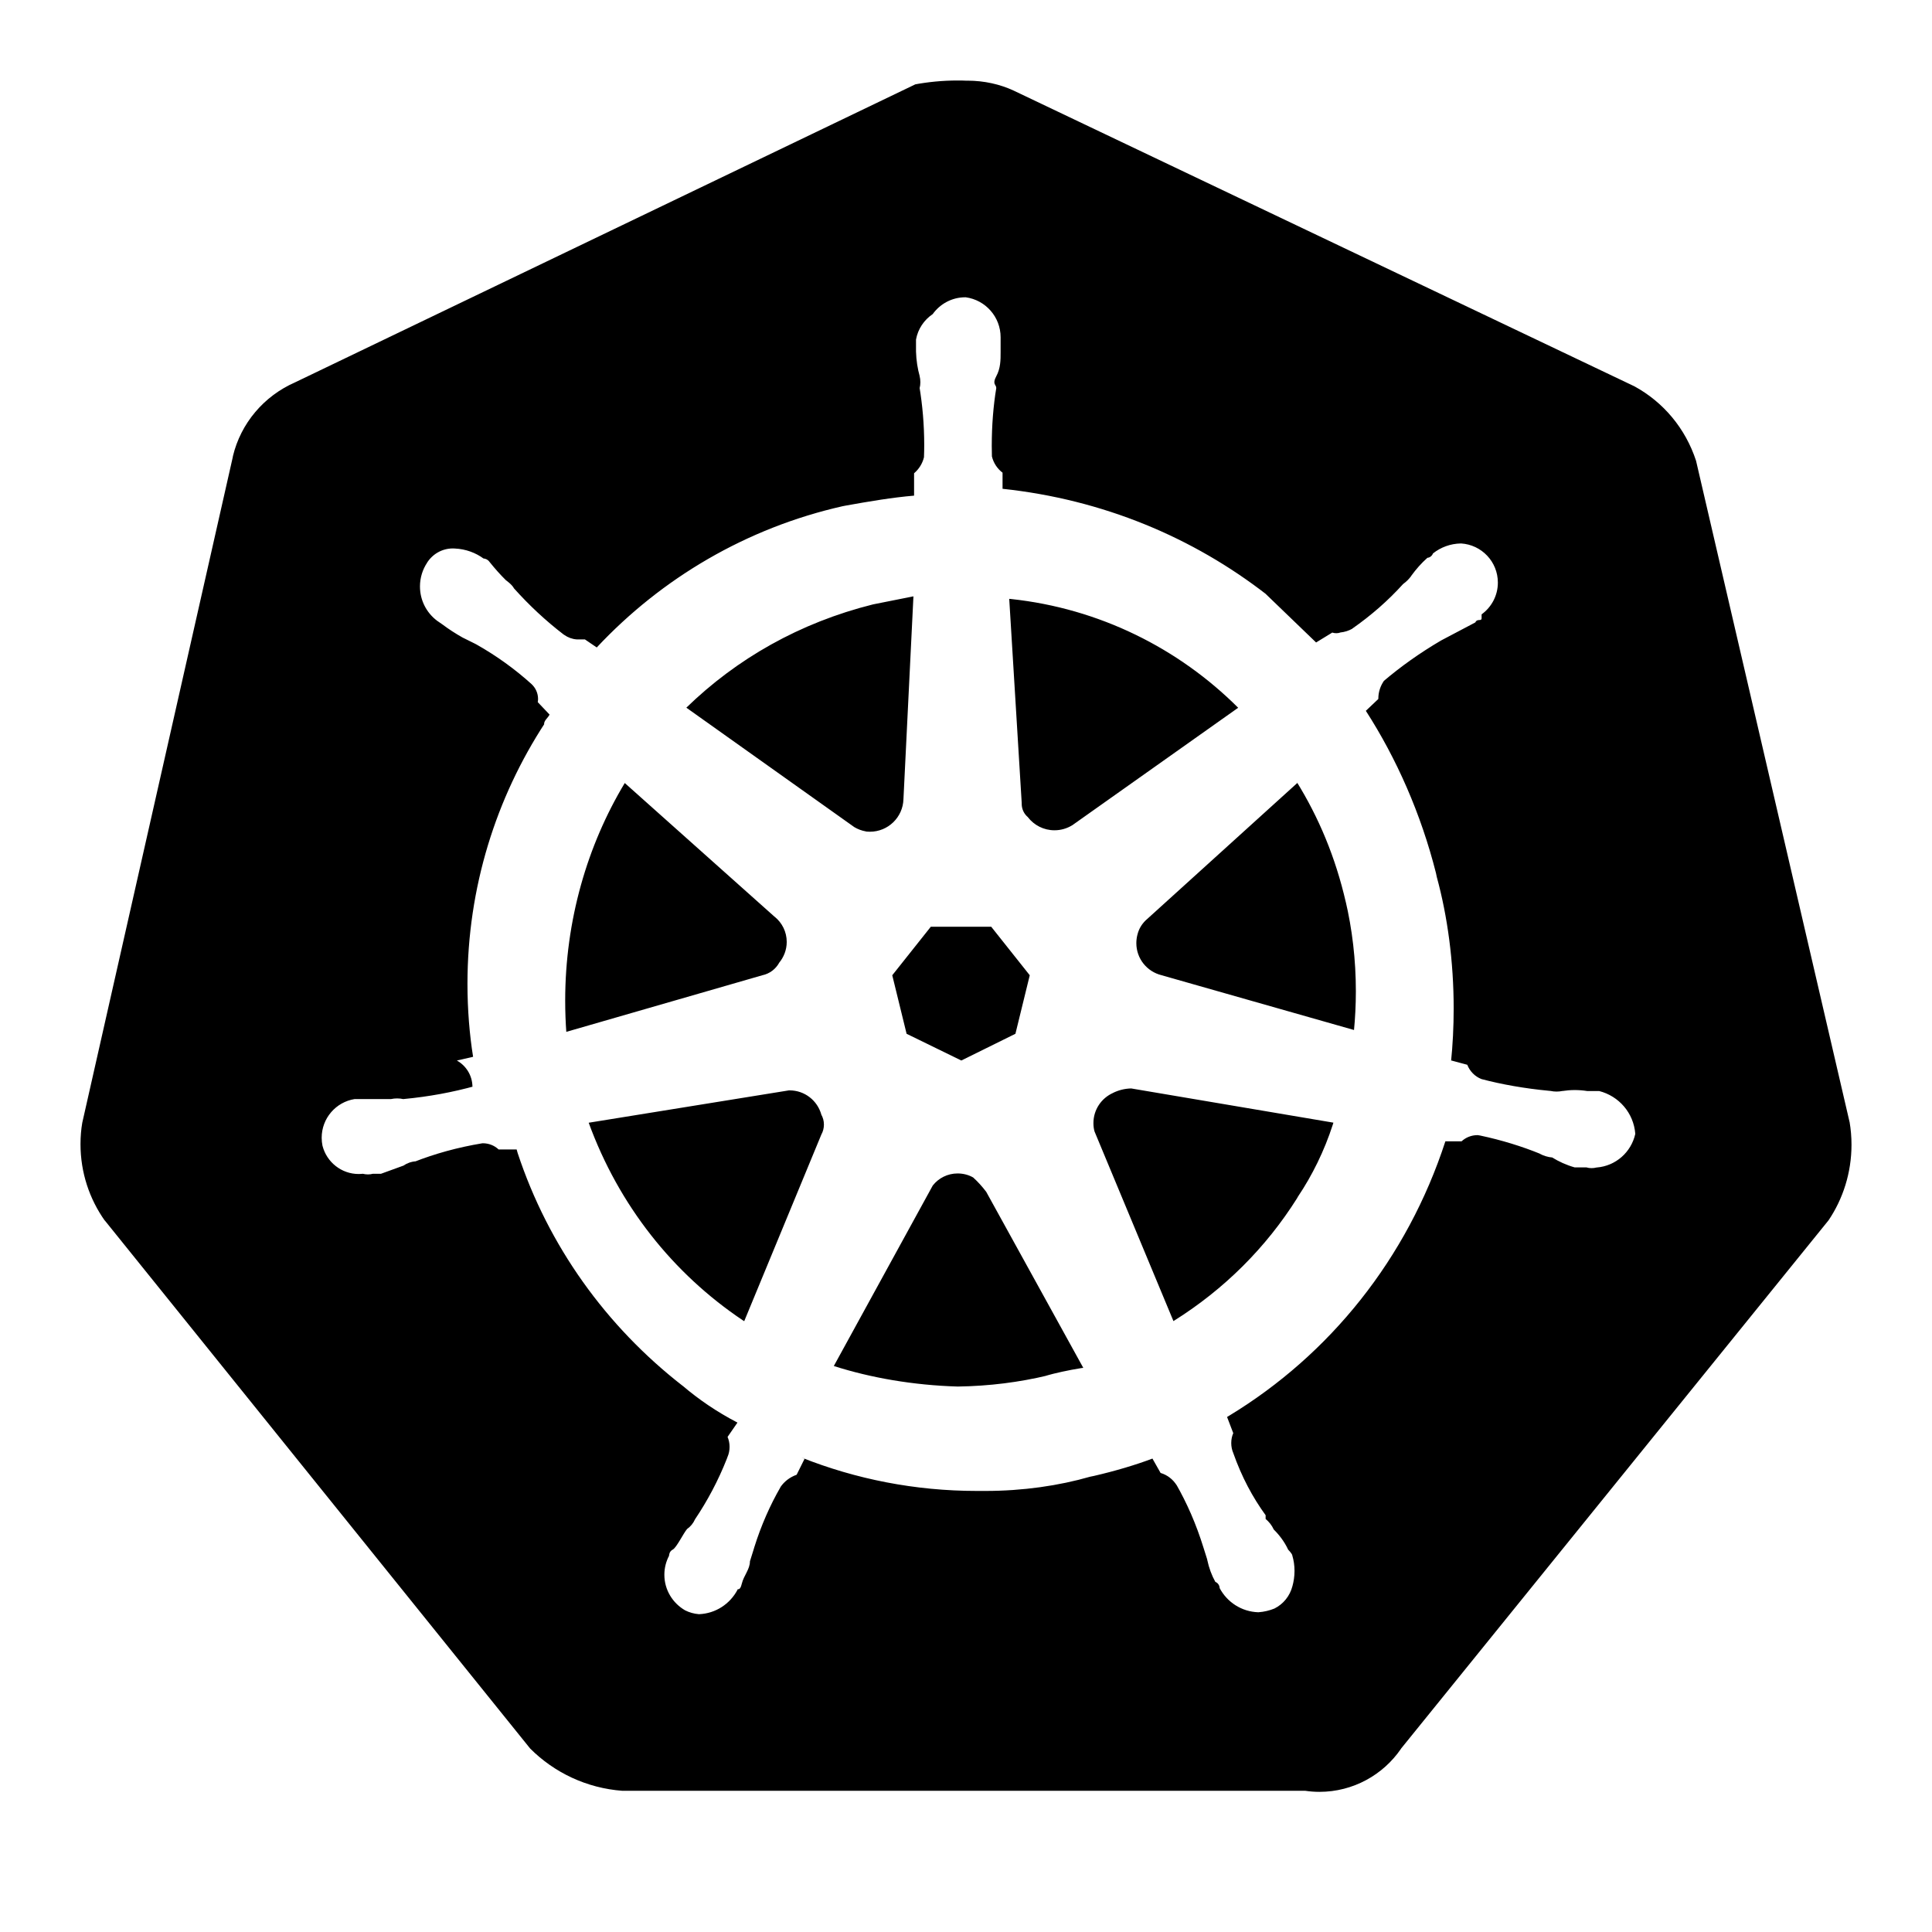
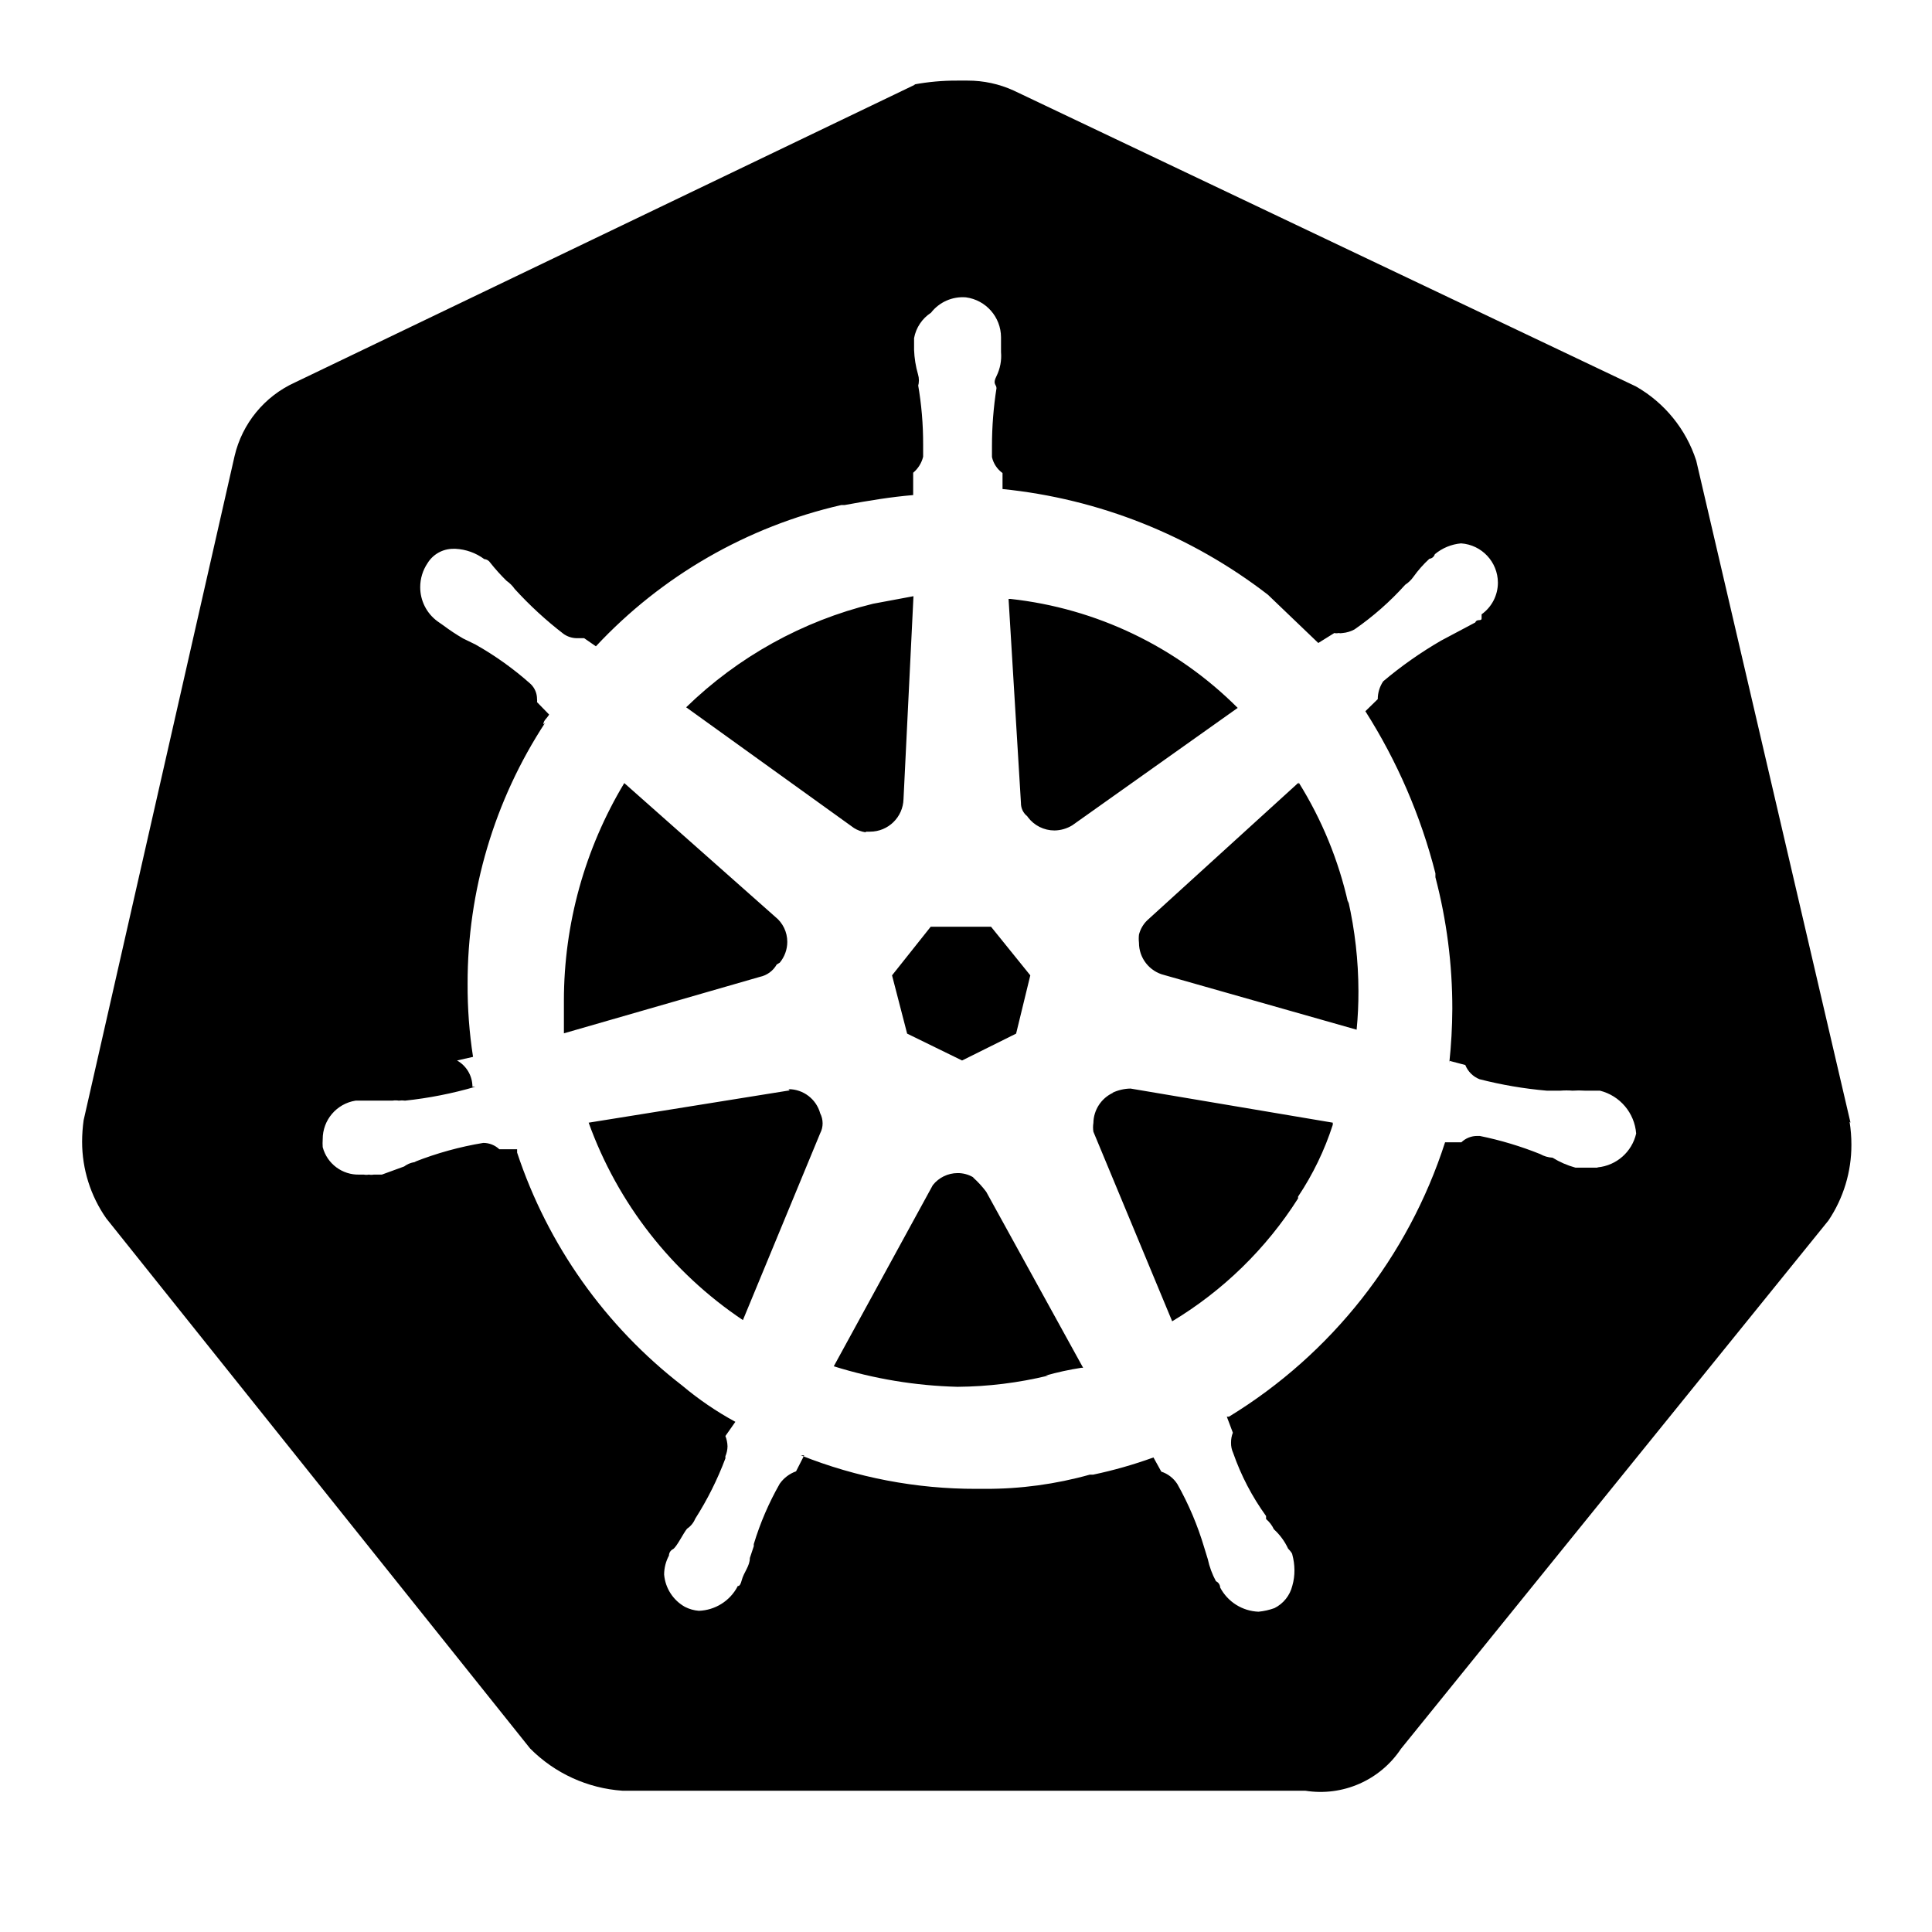
- <svg xmlns="http://www.w3.org/2000/svg" width="24px" height="24px" viewBox="0 0 24 24" version="1.1">
-   <defs />
-   <g id="Page-1" stroke="none" stroke-width="1" fill="none" fill-rule="evenodd">
-     <g id="kubernetes" fill="#000000" fill-rule="nonzero">
-       <path d="M22.978,13.947 L21.069,5.724 C20.937,5.32 20.662,4.995 20.305,4.8 L20.297,4.796 L12.591,1.125 C12.423,1.047 12.226,1.002 12.018,1.002 C12.01,1.002 12.003,1.002 11.995,1.002 L11.996,1.002 C11.965,1 11.929,1 11.893,1 C11.708,1 11.527,1.018 11.352,1.051 L11.37,1.048 L3.665,4.75 C3.278,4.92 2.991,5.258 2.893,5.668 L2.892,5.677 L1.022,13.947 C1.008,14.027 1,14.119 1,14.213 C1,14.567 1.112,14.896 1.303,15.165 L1.3,15.159 L6.586,21.721 C6.884,22.019 7.286,22.213 7.732,22.246 L7.738,22.246 L16.216,22.246 C16.268,22.254 16.329,22.259 16.39,22.259 C16.81,22.259 17.182,22.047 17.403,21.725 L17.405,21.721 L22.715,15.159 C22.893,14.895 23,14.57 23,14.22 C23,14.123 22.992,14.029 22.976,13.936 L22.978,13.946 L22.978,13.947 Z M19.833,14.503 C19.814,14.508 19.793,14.511 19.771,14.511 C19.749,14.511 19.728,14.508 19.708,14.502 L19.709,14.502 C19.709,14.502 19.709,14.502 19.663,14.502 C19.616,14.502 19.586,14.502 19.562,14.502 C19.456,14.472 19.365,14.43 19.279,14.377 L19.284,14.379 C19.227,14.374 19.174,14.357 19.127,14.332 L19.13,14.332 C18.912,14.243 18.653,14.162 18.387,14.106 L18.357,14.101 C18.356,14.101 18.355,14.101 18.354,14.101 C18.278,14.101 18.208,14.13 18.156,14.178 L17.955,14.178 C17.48,15.636 16.52,16.827 15.27,17.586 L15.243,17.602 L15.32,17.803 C15.304,17.839 15.295,17.881 15.295,17.926 C15.295,17.971 15.304,18.014 15.321,18.052 L15.32,18.05 C15.424,18.345 15.56,18.601 15.728,18.831 L15.722,18.823 L15.722,18.869 C15.765,18.905 15.799,18.948 15.822,18.998 L15.823,19 C15.894,19.07 15.955,19.152 15.998,19.242 L16,19.248 C16,19.248 16.054,19.302 16.054,19.325 C16.071,19.382 16.081,19.447 16.081,19.514 C16.081,19.582 16.071,19.647 16.054,19.708 L16.055,19.704 C16.023,19.827 15.942,19.926 15.833,19.981 L15.831,19.982 C15.772,20.006 15.704,20.023 15.632,20.028 L15.63,20.028 C15.422,20.021 15.244,19.902 15.152,19.73 L15.151,19.727 C15.151,19.727 15.151,19.673 15.097,19.65 C15.052,19.569 15.018,19.477 14.997,19.378 L14.996,19.371 L14.95,19.225 C14.858,18.929 14.745,18.673 14.608,18.433 L14.618,18.452 C14.572,18.378 14.502,18.323 14.419,18.298 L14.417,18.297 L14.316,18.119 C14.11,18.197 13.852,18.274 13.587,18.335 L13.543,18.344 C13.154,18.456 12.706,18.521 12.243,18.521 C12.222,18.521 12.201,18.521 12.18,18.521 L12.183,18.521 C12.169,18.521 12.153,18.521 12.136,18.521 C11.366,18.521 10.631,18.374 9.956,18.106 L9.996,18.119 L9.896,18.32 C9.811,18.35 9.742,18.404 9.695,18.473 L9.695,18.475 C9.567,18.696 9.454,18.952 9.37,19.221 L9.362,19.248 L9.316,19.395 C9.316,19.495 9.239,19.572 9.215,19.673 C9.192,19.773 9.161,19.727 9.161,19.75 C9.068,19.925 8.89,20.044 8.683,20.052 L8.682,20.052 C8.62,20.047 8.562,20.03 8.51,20.004 L8.512,20.005 C8.357,19.916 8.253,19.751 8.253,19.562 C8.253,19.475 8.275,19.394 8.313,19.323 L8.311,19.326 C8.311,19.326 8.311,19.272 8.358,19.249 C8.404,19.225 8.489,19.048 8.535,18.994 C8.579,18.963 8.613,18.921 8.635,18.871 L8.636,18.87 C8.786,18.647 8.922,18.393 9.028,18.124 L9.038,18.097 C9.054,18.061 9.063,18.018 9.063,17.973 C9.063,17.929 9.054,17.886 9.037,17.847 L9.038,17.85 L9.161,17.672 C8.902,17.537 8.68,17.385 8.477,17.212 L8.481,17.216 C7.529,16.476 6.811,15.476 6.43,14.322 L6.418,14.279 L6.194,14.279 C6.143,14.231 6.074,14.202 5.998,14.202 C5.996,14.202 5.994,14.202 5.993,14.202 C5.68,14.254 5.402,14.332 5.137,14.436 L5.166,14.426 C5.108,14.43 5.054,14.45 5.01,14.481 L5.011,14.48 L4.733,14.581 C4.733,14.581 4.632,14.581 4.632,14.581 C4.614,14.586 4.592,14.589 4.571,14.589 C4.549,14.589 4.527,14.586 4.507,14.581 L4.509,14.581 C4.493,14.582 4.475,14.584 4.456,14.584 C4.241,14.584 4.059,14.436 4.007,14.236 L4.006,14.233 C4,14.203 3.996,14.169 3.996,14.134 C3.996,13.891 4.173,13.69 4.405,13.653 L4.408,13.653 C4.408,13.653 4.408,13.653 4.455,13.653 C4.501,13.653 4.532,13.653 4.555,13.653 L4.857,13.653 C4.88,13.648 4.907,13.645 4.934,13.645 C4.961,13.645 4.988,13.648 5.013,13.654 L5.011,13.653 C5.331,13.623 5.623,13.568 5.905,13.49 L5.869,13.499 C5.867,13.359 5.79,13.239 5.677,13.175 L5.676,13.174 L5.877,13.128 C5.833,12.856 5.807,12.542 5.807,12.223 C5.807,11.025 6.162,9.911 6.772,8.978 L6.758,9.001 C6.758,8.946 6.804,8.923 6.827,8.877 L6.68,8.722 C6.682,8.711 6.684,8.698 6.684,8.684 C6.684,8.61 6.653,8.545 6.603,8.498 C6.397,8.312 6.167,8.146 5.919,8.006 L5.9,7.996 L5.745,7.919 C5.653,7.867 5.575,7.816 5.5,7.76 L5.506,7.764 C5.506,7.764 5.428,7.71 5.428,7.71 C5.299,7.612 5.217,7.458 5.217,7.285 C5.217,7.176 5.25,7.074 5.306,6.99 L5.304,6.992 C5.372,6.884 5.49,6.813 5.626,6.813 C5.635,6.813 5.644,6.813 5.653,6.814 L5.651,6.814 C5.785,6.82 5.908,6.866 6.008,6.939 L6.007,6.938 C6.007,6.938 6.053,6.938 6.084,6.984 C6.15,7.066 6.215,7.139 6.285,7.208 C6.285,7.208 6.362,7.262 6.385,7.309 C6.575,7.521 6.779,7.711 7,7.881 L7.011,7.888 C7.055,7.919 7.108,7.939 7.165,7.943 L7.166,7.943 C7.212,7.943 7.235,7.943 7.266,7.943 L7.413,8.043 C8.221,7.18 9.276,6.558 10.464,6.289 L10.505,6.281 C10.806,6.227 11.084,6.18 11.355,6.157 L11.355,5.879 C11.415,5.828 11.459,5.759 11.478,5.68 L11.478,5.678 C11.48,5.633 11.481,5.581 11.481,5.528 C11.481,5.279 11.46,5.033 11.42,4.795 L11.424,4.821 C11.43,4.799 11.433,4.774 11.433,4.748 C11.433,4.721 11.43,4.697 11.424,4.672 L11.425,4.674 C11.399,4.582 11.382,4.476 11.379,4.367 L11.379,4.365 L11.379,4.218 C11.403,4.085 11.48,3.974 11.586,3.902 L11.587,3.901 C11.678,3.775 11.825,3.693 11.991,3.693 C11.993,3.693 11.995,3.693 11.997,3.693 C12.243,3.727 12.43,3.937 12.43,4.19 C12.43,4.2 12.43,4.21 12.43,4.22 L12.43,4.218 L12.43,4.373 C12.43,4.473 12.43,4.574 12.376,4.674 C12.322,4.775 12.376,4.775 12.376,4.821 C12.34,5.037 12.32,5.285 12.32,5.539 C12.32,5.585 12.321,5.632 12.322,5.677 L12.322,5.67 C12.342,5.753 12.39,5.823 12.453,5.871 L12.454,5.871 L12.454,6.072 C13.701,6.205 14.819,6.675 15.738,7.389 L15.723,7.378 L16.349,7.981 L16.55,7.858 C16.564,7.863 16.582,7.866 16.6,7.866 C16.618,7.866 16.636,7.863 16.651,7.857 L16.65,7.857 C16.705,7.851 16.755,7.835 16.799,7.81 L16.797,7.81 C17.035,7.644 17.243,7.461 17.428,7.257 L17.431,7.254 C17.47,7.226 17.503,7.193 17.531,7.155 L17.531,7.153 C17.592,7.069 17.657,6.996 17.731,6.93 L17.732,6.929 C17.732,6.929 17.779,6.929 17.802,6.874 C17.897,6.799 18.017,6.753 18.149,6.751 L18.15,6.751 C18.405,6.767 18.607,6.978 18.607,7.237 C18.607,7.399 18.528,7.542 18.406,7.631 L18.405,7.632 C18.405,7.632 18.405,7.632 18.405,7.678 C18.405,7.725 18.351,7.678 18.327,7.732 L17.902,7.956 C17.633,8.114 17.401,8.28 17.184,8.464 L17.191,8.459 C17.148,8.521 17.122,8.597 17.122,8.68 C17.122,8.681 17.122,8.682 17.122,8.683 L16.967,8.83 C17.349,9.423 17.652,10.11 17.838,10.845 L17.848,10.893 C17.982,11.383 18.058,11.946 18.058,12.527 C18.058,12.754 18.047,12.979 18.024,13.201 L18.026,13.173 L18.227,13.227 C18.259,13.309 18.323,13.373 18.402,13.404 L18.405,13.405 C18.65,13.47 18.942,13.522 19.24,13.55 L19.262,13.552 C19.285,13.557 19.31,13.56 19.336,13.56 C19.362,13.56 19.387,13.557 19.412,13.552 L19.409,13.553 C19.455,13.546 19.507,13.541 19.56,13.541 C19.613,13.541 19.665,13.545 19.716,13.553 L19.711,13.553 C19.765,13.553 19.811,13.553 19.811,13.553 C19.811,13.553 19.811,13.553 19.865,13.553 C20.112,13.616 20.294,13.827 20.314,14.084 L20.314,14.086 C20.263,14.314 20.071,14.484 19.836,14.503 L19.834,14.503 L19.833,14.503 Z M9.678,11.961 C9.736,11.891 9.773,11.801 9.773,11.701 C9.773,11.575 9.715,11.463 9.624,11.389 L9.623,11.389 L7.761,9.727 C7.296,10.5 7.021,11.433 7.021,12.43 C7.021,12.567 7.026,12.702 7.036,12.836 L7.035,12.818 L9.47,12.115 C9.56,12.096 9.635,12.039 9.678,11.962 L9.678,11.961 L9.678,11.961 Z M9.801,13.545 L7.313,13.947 C7.688,14.975 8.361,15.82 9.227,16.401 L9.245,16.412 L10.203,14.094 C10.223,14.058 10.235,14.016 10.235,13.97 C10.235,13.924 10.223,13.882 10.202,13.845 L10.203,13.846 C10.154,13.671 9.996,13.545 9.808,13.545 C9.806,13.545 9.804,13.545 9.801,13.545 Z M11.262,12.842 L11.942,13.174 L12.614,12.842 L12.792,12.115 L12.313,11.512 L11.563,11.512 L11.084,12.115 L11.262,12.842 Z M12.769,10.152 C12.846,10.251 12.965,10.314 13.099,10.314 C13.18,10.314 13.255,10.291 13.319,10.252 L13.318,10.253 L15.381,8.792 C14.641,8.053 13.655,7.558 12.558,7.441 L12.537,7.439 L12.692,9.974 C12.692,9.978 12.692,9.982 12.692,9.986 C12.692,10.052 12.722,10.112 12.769,10.151 L12.769,10.152 Z M10.76,10.33 C10.773,10.331 10.79,10.332 10.806,10.332 C11.032,10.332 11.216,10.153 11.223,9.928 L11.223,9.927 L11.347,7.408 L10.845,7.508 C9.935,7.735 9.151,8.183 8.525,8.792 L8.526,8.791 L10.613,10.275 C10.655,10.3 10.704,10.319 10.756,10.328 L10.76,10.329 L10.76,10.33 Z M12.089,14.627 C12.033,14.595 11.967,14.577 11.896,14.577 C11.771,14.577 11.659,14.635 11.587,14.727 L11.587,14.727 L10.358,16.969 C10.817,17.116 11.347,17.208 11.896,17.224 L11.903,17.224 C12.29,17.218 12.662,17.171 13.02,17.085 L12.985,17.092 C13.111,17.056 13.27,17.021 13.432,16.995 L13.457,16.992 L12.251,14.805 C12.201,14.739 12.148,14.681 12.09,14.628 L12.089,14.627 Z M16.115,9.727 L14.23,11.435 C14.182,11.482 14.146,11.542 14.13,11.61 L14.129,11.613 C14.121,11.644 14.116,11.68 14.116,11.716 C14.116,11.909 14.249,12.07 14.428,12.114 L14.431,12.115 L16.82,12.795 C16.834,12.651 16.843,12.483 16.843,12.314 C16.843,11.923 16.798,11.542 16.712,11.178 L16.719,11.211 C16.59,10.649 16.382,10.154 16.104,9.706 L16.116,9.727 L16.115,9.727 Z M13.828,13.576 C13.682,13.641 13.583,13.785 13.583,13.951 C13.583,13.988 13.587,14.023 13.597,14.057 L13.596,14.054 L14.577,16.411 C15.209,16.016 15.727,15.497 16.112,14.886 L16.123,14.866 C16.301,14.601 16.451,14.297 16.556,13.972 L16.564,13.946 L14.052,13.521 C13.97,13.523 13.893,13.543 13.825,13.577 L13.828,13.575 L13.828,13.576 Z" id="Combined-Shape" />
-     </g>
-   </g>
+ <svg xmlns="http://www.w3.org/2000/svg" width="64" height="64" viewBox="0 0 64 64">
+   <path d="M36.87,36.2a1.12,1.12,0,0,0-.65,1,.92.92,0,0,0,0,.29h0l2.61,6.28A12.69,12.69,0,0,0,43,39.7l0-.06a9.55,9.55,0,0,0,1.15-2.38l0-.07-6.7-1.13a1.47,1.47,0,0,0-.6.14ZM43,25.94l-5,4.55a1,1,0,0,0-.27.47h0a1.17,1.17,0,0,0,0,.27,1.1,1.1,0,0,0,.84,1.07h0l6.37,1.81a12.65,12.65,0,0,0,.06-1.28,13.66,13.66,0,0,0-.34-3v.09a12.83,12.83,0,0,0-1.64-4l0,.06ZM32.24,39a1,1,0,0,0-.52-.14,1.05,1.05,0,0,0-.82.4h0l-3.28,6a15,15,0,0,0,4.1.68h0a13.21,13.21,0,0,0,3-.37l-.09,0a9.74,9.74,0,0,1,1.19-.26h.06l-3.21-5.83a3.25,3.25,0,0,0-.43-.47ZM28.69,27.55h.13a1.11,1.11,0,0,0,1.11-1.08h0l.33-6.72L28.92,20a13.48,13.48,0,0,0-6.19,3.43h0l5.56,4a1,1,0,0,0,.38.14h0Zm5.36-.48a1.1,1.1,0,0,0,.88.44,1.16,1.16,0,0,0,.59-.17h0L41,23.45a12.57,12.57,0,0,0-7.53-3.61h-.06l.41,6.76v0a.55.55,0,0,0,.21.44Zm-4,7.17,1.82.89,1.79-.89.47-1.93L32.83,30.7h-2l-1.28,1.61Zm-3.89,1.88L19.5,37.19a13.29,13.29,0,0,0,5.11,6.54l0,0,2.56-6.19a.7.7,0,0,0,.08-.33.73.73,0,0,0-.08-.33h0a1.09,1.09,0,0,0-1.05-.8Zm-.33-4.23a1.08,1.08,0,0,0,.25-.69,1.06,1.06,0,0,0-.4-.83h0l-5-4.43a14,14,0,0,0-2,7.21c0,.36,0,.72,0,1.08v0l6.49-1.87a.84.84,0,0,0,.56-.41Zm27.08,6.79-.17,0-.17,0h-.38a2.91,2.91,0,0,1-.76-.33h0a.93.93,0,0,1-.41-.12h0a11.53,11.53,0,0,0-2-.6l-.08,0h0a.75.75,0,0,0-.53.21h-.54a16.63,16.63,0,0,1-7.16,9.09l-.07,0,.2.53a.88.88,0,0,0-.06.33.77.77,0,0,0,.07.34h0a8.11,8.11,0,0,0,1.09,2.09v.1a1,1,0,0,1,.26.34h0a2,2,0,0,1,.47.64v0s.14.14.14.2a2,2,0,0,1,.07.51,1.81,1.81,0,0,1-.07.52v0a1.13,1.13,0,0,1-.59.74h0a2.16,2.16,0,0,1-.53.12h0a1.5,1.5,0,0,1-1.27-.8h0a.24.24,0,0,0-.14-.21,2.76,2.76,0,0,1-.27-.73h0l-.12-.39A10.18,10.18,0,0,0,39,49.16l0,0a1,1,0,0,0-.53-.41h0l-.26-.47a14.79,14.79,0,0,1-2,.57l-.11,0a12.71,12.71,0,0,1-3.47.47h-.29a15.6,15.6,0,0,1-5.81-1.11l.11,0-.27.53a1.12,1.12,0,0,0-.54.41h0a9.71,9.71,0,0,0-.86,2l0,.07-.13.39c0,.27-.2.47-.27.74s-.14.15-.14.21a1.51,1.51,0,0,1-1.28.8h0a1.22,1.22,0,0,1-.46-.13h0A1.36,1.36,0,0,1,22,52.16a1.34,1.34,0,0,1,.16-.63h0a.24.24,0,0,1,.13-.21c.12-.06.35-.54.47-.68a.73.73,0,0,0,.27-.33h0a10.71,10.71,0,0,0,1-2l0-.07a.88.88,0,0,0,.07-.33,1,1,0,0,0-.07-.34h0l.33-.47A10.63,10.63,0,0,1,22.6,45.9h0a16.19,16.19,0,0,1-5.47-7.72l0-.11h-.59a.77.77,0,0,0-.53-.21h0a11.2,11.2,0,0,0-2.28.63l.08,0a.76.76,0,0,0-.42.15h0l-.74.27h-.27a.41.41,0,0,1-.16,0,.47.47,0,0,1-.17,0h-.14A1.22,1.22,0,0,1,10.69,38h0a1.84,1.84,0,0,1,0-.26,1.29,1.29,0,0,1,1.09-1.28H13a.68.68,0,0,1,.21,0,.75.75,0,0,1,.21,0h0A13.34,13.34,0,0,0,15.75,36l-.1,0a1,1,0,0,0-.51-.87h0l.53-.12a15.27,15.27,0,0,1-.18-2.42,15.73,15.73,0,0,1,2.57-8.65L18,24c0-.14.12-.2.19-.33l-.4-.41a.34.34,0,0,0,0-.1.69.69,0,0,0-.21-.5,10.48,10.48,0,0,0-1.83-1.31l0,0-.41-.2a6.66,6.66,0,0,1-.65-.43h0l-.2-.14a1.4,1.4,0,0,1-.57-1.13,1.42,1.42,0,0,1,.24-.79h0a1,1,0,0,1,.86-.48h.07a1.74,1.74,0,0,1,.95.34h0a.26.26,0,0,1,.2.12,6.36,6.36,0,0,0,.54.6,1.08,1.08,0,0,1,.27.27A12.49,12.49,0,0,0,18.67,21l0,0a.77.77,0,0,0,.41.14h.27l.39.27a16,16,0,0,1,8.13-4.68l.11,0c.81-.15,1.55-.27,2.27-.33v-.74a1,1,0,0,0,.33-.53h0c0-.12,0-.26,0-.4a11.4,11.4,0,0,0-.17-2v.07a.68.68,0,0,0,0-.4h0a3.35,3.35,0,0,1-.13-.81h0v-.39a1.28,1.28,0,0,1,.56-.84h0A1.33,1.33,0,0,1,32,9.85h0a1.34,1.34,0,0,1,1.16,1.32v.08h0v.41a1.51,1.51,0,0,1-.15.8c-.14.27,0,.27,0,.4a12.44,12.44,0,0,0-.15,1.91c0,.12,0,.25,0,.37v0a.89.89,0,0,0,.35.53h0v.53A17.22,17.22,0,0,1,42,19.7l0,0,1.67,1.6.53-.33a.32.32,0,0,0,.14,0,.31.31,0,0,0,.13,0h0a1,1,0,0,0,.4-.12h0a9.62,9.62,0,0,0,1.68-1.48h0a1,1,0,0,0,.27-.26h0a3.85,3.85,0,0,1,.53-.6h0a.21.21,0,0,0,.18-.15A1.57,1.57,0,0,1,48.4,18h0a1.31,1.31,0,0,1,1.22,1.3,1.29,1.29,0,0,1-.54,1.05h0v.13c0,.12-.15,0-.21.14l-1.13.6a13.35,13.35,0,0,0-1.92,1.35h0a1.06,1.06,0,0,0-.18.59h0l-.41.4a18.54,18.54,0,0,1,2.32,5.37l0,.13a17.1,17.1,0,0,1,.56,4.36,17.73,17.73,0,0,1-.1,1.79v-.07l.53.14a.84.84,0,0,0,.47.47h0a13.78,13.78,0,0,0,2.23.38h.06l.19,0,.2,0h0a2.5,2.5,0,0,1,.4,0,3,3,0,0,1,.42,0H53a1.59,1.59,0,0,1,1.2,1.42h0a1.45,1.45,0,0,1-1.27,1.12Zm8.39-1.49L56.19,15.26a4.38,4.38,0,0,0-2-2.46h0L33.58,3a3.65,3.65,0,0,0-1.53-.33h-.34a7.64,7.64,0,0,0-1.44.13h.05L9.77,12.67a3.57,3.57,0,0,0-2,2.44v0l-5,22a5.27,5.27,0,0,0-.05.71,4.43,4.43,0,0,0,.8,2.54h0L17.56,57.92a4.77,4.77,0,0,0,3.06,1.4H43.24a3.2,3.2,0,0,0,3.17-1.39h0L60.57,40.43a4.48,4.48,0,0,0,.76-2.51,4.77,4.77,0,0,0-.06-.76v0Z" />
</svg>
